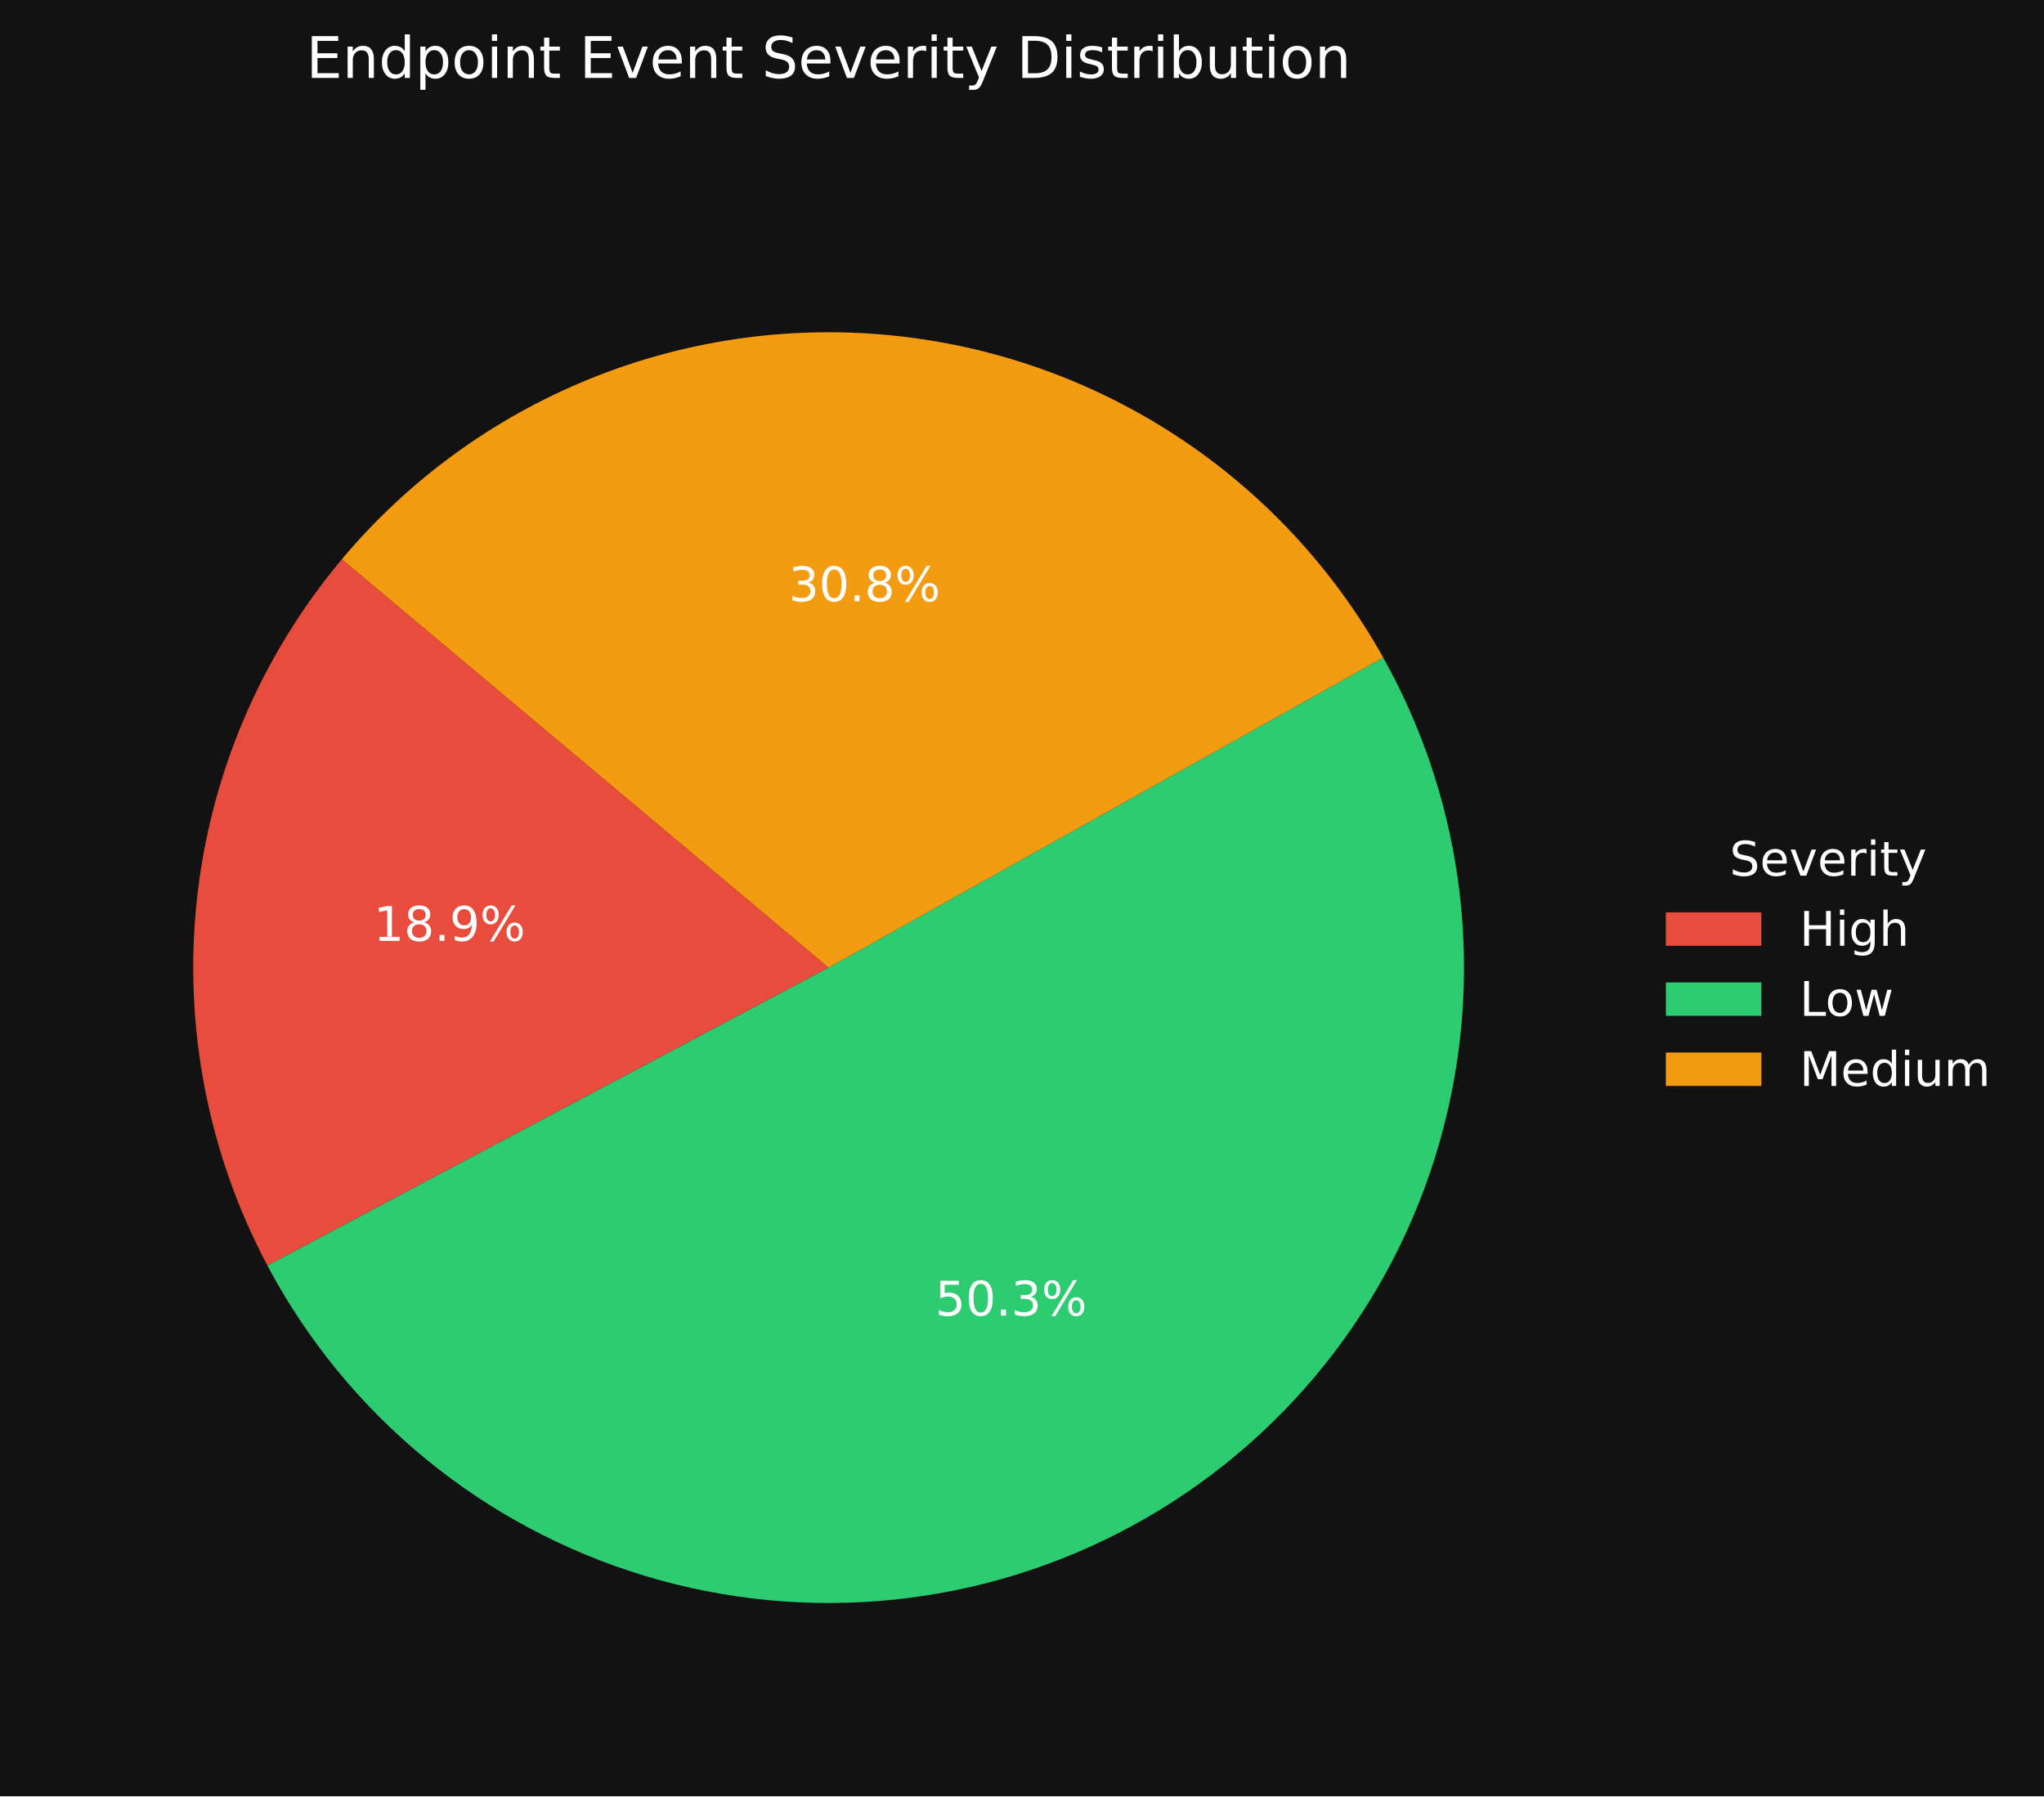
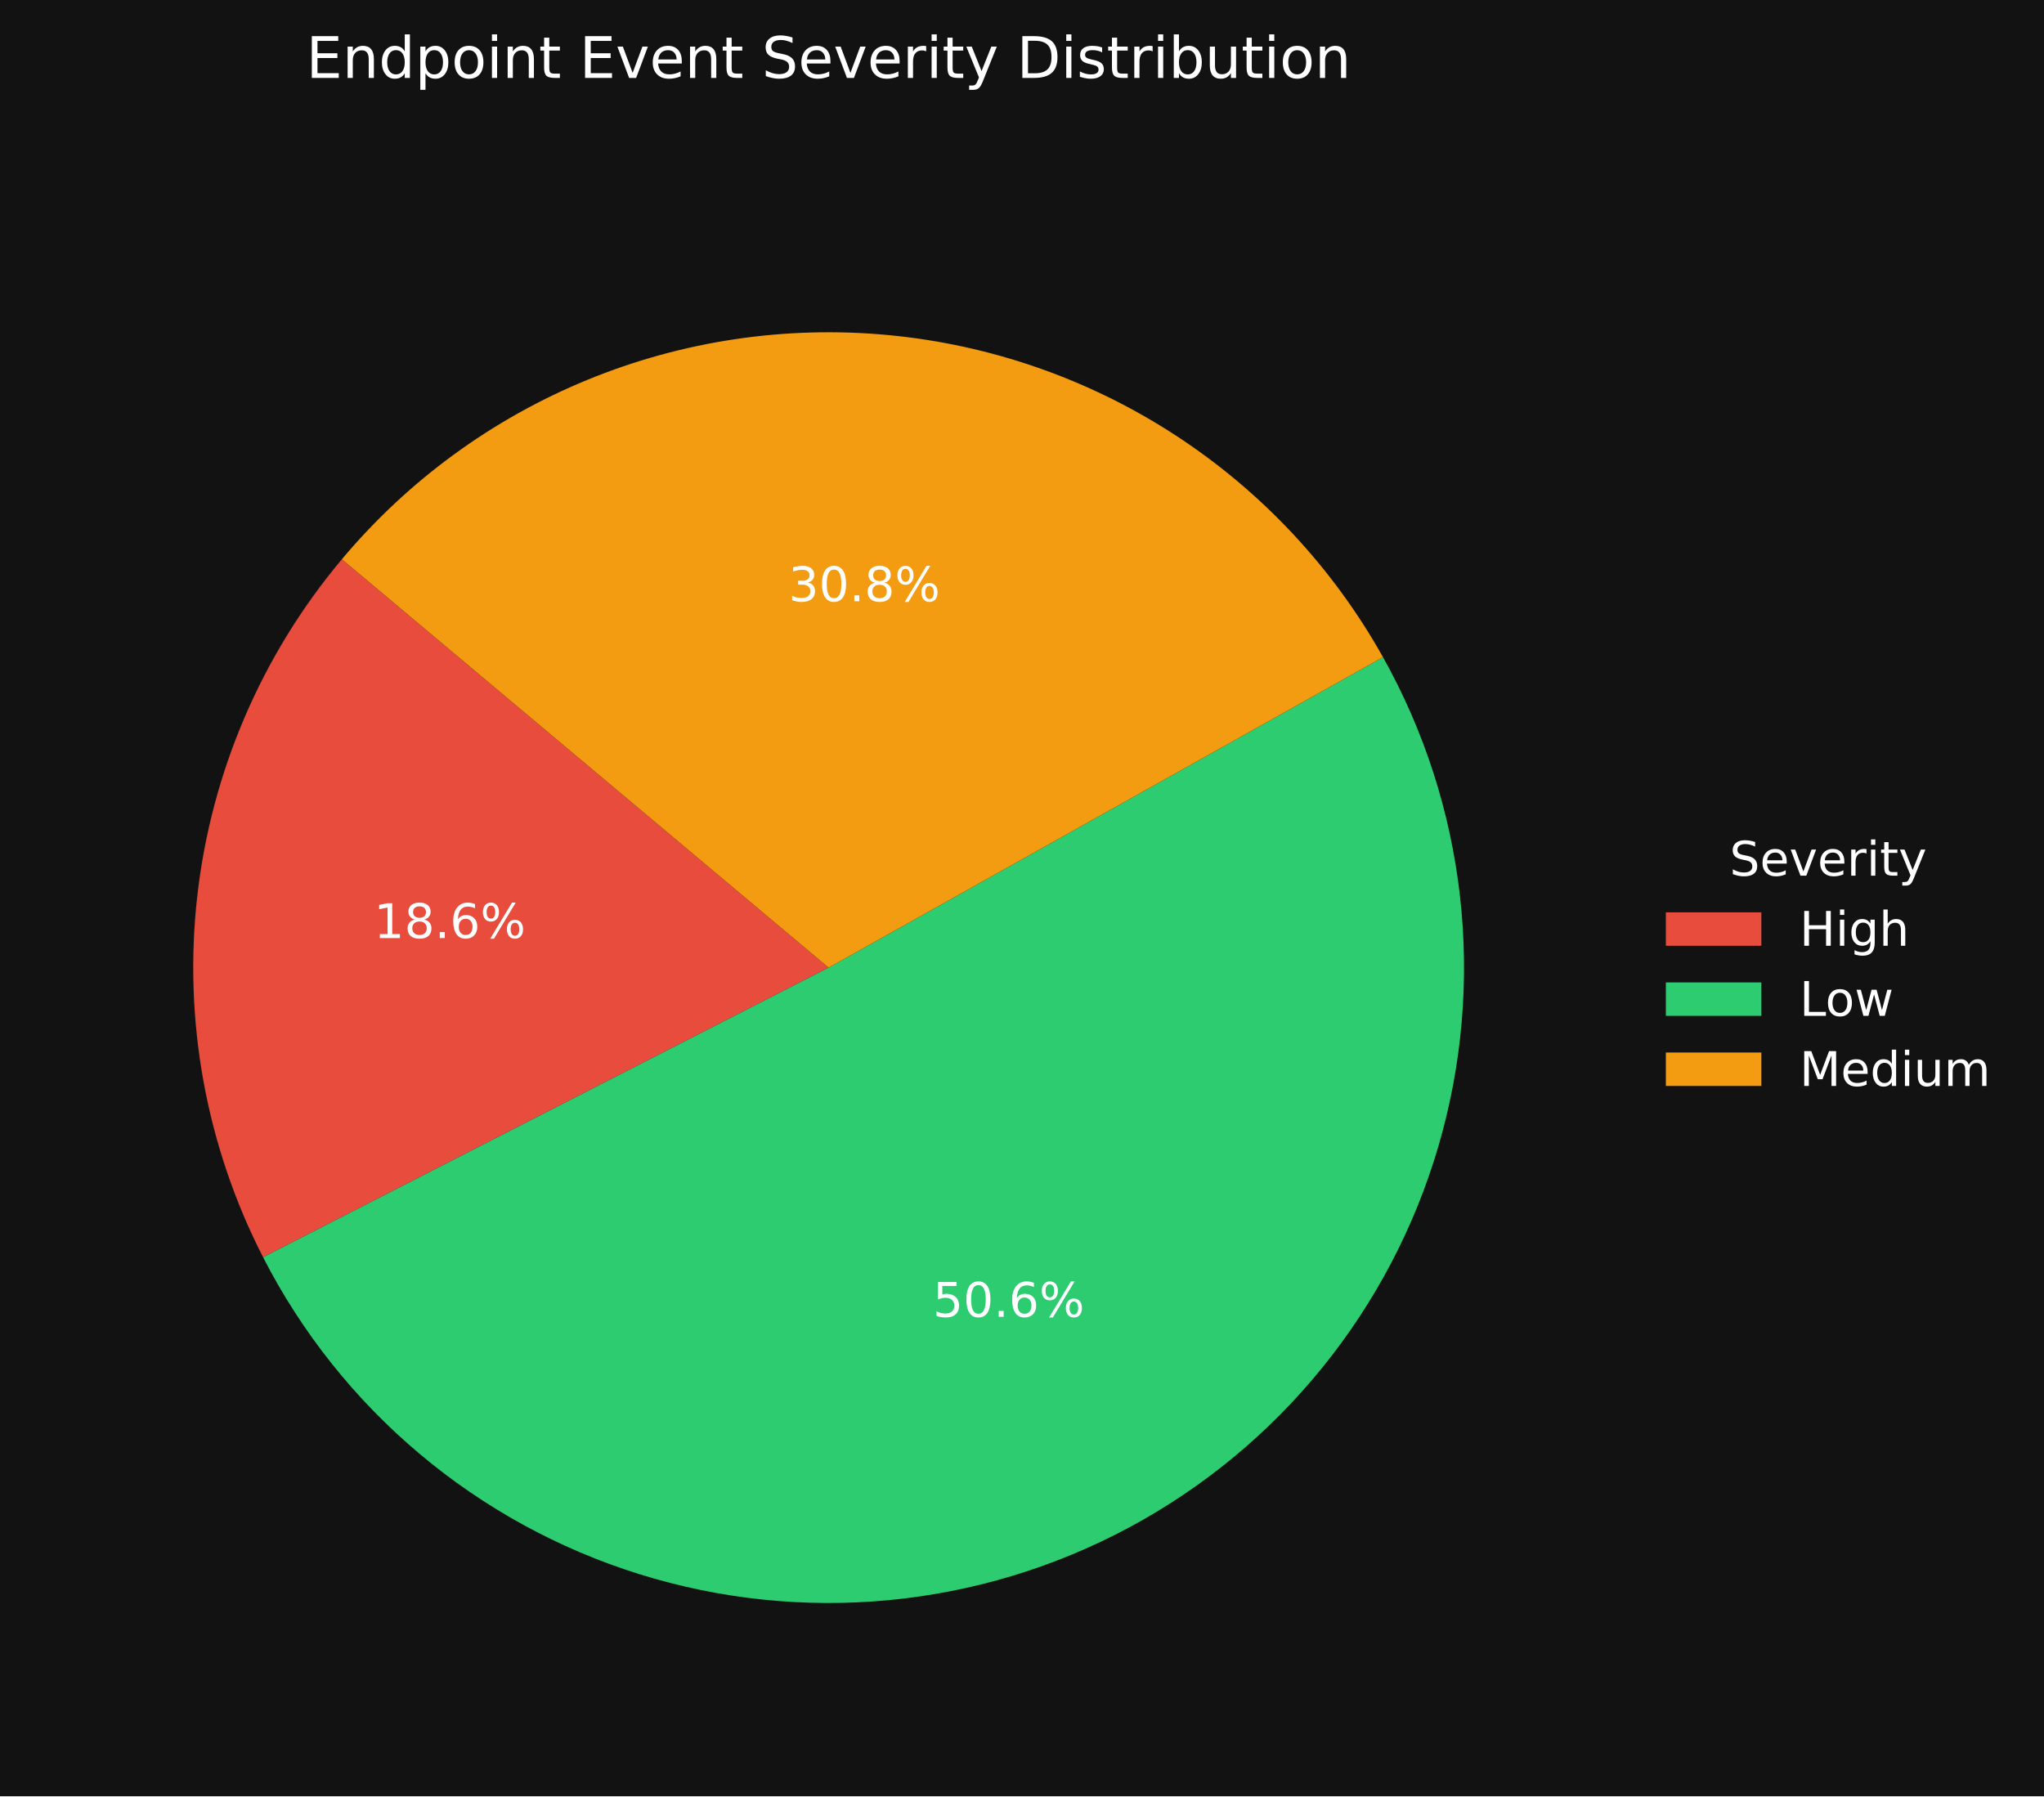
<svg xmlns="http://www.w3.org/2000/svg" xmlns:xlink="http://www.w3.org/1999/xlink" width="428.026pt" height="376.158pt" viewBox="0 0 428.026 376.158" version="1.1">
  <defs>
    <style type="text/css">*{stroke-linejoin: round; stroke-linecap: butt}</style>
  </defs>
  <g id="figure_1">
    <g id="patch_1">
      <path d="M 0 376.158  L 428.026 376.158  L 428.026 -0  L 0 -0  z " style="fill: #121212" />
    </g>
    <g id="axes_1">
      <g id="patch_2">
-         <path d="M 71.593 117.111  C 54.561 137.409 43.975 162.339 41.197 188.69  C 38.419 215.041 43.576 241.631 56.001 265.033  L 173.52 202.638  z " style="fill: #e74c3c" />
+         <path d="M 71.593 117.111  C 54.777 137.153 44.239 161.716 41.304 187.713  C 38.369 213.71 43.166 240.004 55.092 263.29  L 173.52 202.638  z " style="fill: #e74c3c" />
      </g>
      <g id="patch_3">
-         <path d="M 56.001 265.033  C 64.252 280.573 75.503 294.323 89.102 305.485  C 102.702 316.648 118.381 325.003 135.231 330.066  C 152.081 335.129 169.769 336.8 187.269 334.982  C 204.769 333.164 221.735 327.893 237.185 319.474  C 252.634 311.056 266.261 299.656 277.276 285.937  C 288.29 272.217 296.475 256.448 301.355 239.544  C 306.235 222.64 307.715 204.936 305.707 187.456  C 303.7 169.977 298.245 153.069 289.66 137.711  L 173.52 202.638  z " style="fill: #2ecc71" />
+         <path d="M 55.092 263.29  C 63.151 279.027 74.268 293.002 87.79 304.394  C 101.312 315.786 116.97 324.37 133.847 329.642  C 150.724 334.914 168.484 336.769 186.087 335.099  C 203.689 333.429 220.783 328.267 236.368 319.916  C 251.953 311.564 265.717 300.189 276.856 286.457  C 287.994 272.725 296.285 256.91 301.241 239.937  C 306.198 222.965 307.722 205.173 305.724 187.605  C 303.726 170.037 298.247 153.042 289.606 137.616  L 173.52 202.638  z " style="fill: #2ecc71" />
      </g>
      <g id="patch_4">
-         <path d="M 289.66 137.711  C 279.147 118.906 264.222 102.932 246.172 91.168  C 228.123 79.404 207.483 72.198 186.034 70.172  C 164.584 68.146 142.961 71.359 123.027 79.535  C 103.094 87.711 85.442 100.607 71.593 117.111  L 173.52 202.638  z " style="fill: #f39c12" />
+         <path d="M 289.606 137.616  C 279.082 118.827 264.152 102.871 246.103 91.123  C 228.054 79.375 207.42 72.183 185.979 70.167  C 164.538 68.15 142.925 71.369 123.002 79.545  C 103.079 87.722 85.436 100.614 71.593 117.111  L 173.52 202.638  z " style="fill: #f39c12" />
      </g>
      <g id="matplotlib.axis_1" />
      <g id="matplotlib.axis_2" />
      <g id="text_1">
-         <g style="fill: #ffffff" transform="translate(78.24266 197.0287) scale(0.1 -0.1)">
+         <g style="fill: #ffffff" transform="translate(78.30667 196.4422) scale(0.1 -0.1)">
          <defs>
            <path id="DejaVuSans-31" d="M 794 531  L 1825 531  L 1825 4091  L 703 3866  L 703 4441  L 1819 4666  L 2450 4666  L 2450 531  L 3481 531  L 3481 0  L 794 0  L 794 531  z " transform="scale(0.015625)" />
            <path id="DejaVuSans-38" d="M 2034 2216  Q 1584 2216 1326 1975  Q 1069 1734 1069 1313  Q 1069 891 1326 650  Q 1584 409 2034 409  Q 2484 409 2743 651  Q 3003 894 3003 1313  Q 3003 1734 2745 1975  Q 2488 2216 2034 2216  z M 1403 2484  Q 997 2584 770 2862  Q 544 3141 544 3541  Q 544 4100 942 4425  Q 1341 4750 2034 4750  Q 2731 4750 3128 4425  Q 3525 4100 3525 3541  Q 3525 3141 3298 2862  Q 3072 2584 2669 2484  Q 3125 2378 3379 2068  Q 3634 1759 3634 1313  Q 3634 634 3220 271  Q 2806 -91 2034 -91  Q 1263 -91 848 271  Q 434 634 434 1313  Q 434 1759 690 2068  Q 947 2378 1403 2484  z M 1172 3481  Q 1172 3119 1398 2916  Q 1625 2713 2034 2713  Q 2441 2713 2670 2916  Q 2900 3119 2900 3481  Q 2900 3844 2670 4047  Q 2441 4250 2034 4250  Q 1625 4250 1398 4047  Q 1172 3844 1172 3481  z " transform="scale(0.015625)" />
            <path id="DejaVuSans-2e" d="M 684 794  L 1344 794  L 1344 0  L 684 0  L 684 794  z " transform="scale(0.015625)" />
-             <path id="DejaVuSans-39" d="M 703 97  L 703 672  Q 941 559 1184 500  Q 1428 441 1663 441  Q 2288 441 2617 861  Q 2947 1281 2994 2138  Q 2813 1869 2534 1725  Q 2256 1581 1919 1581  Q 1219 1581 811 2004  Q 403 2428 403 3163  Q 403 3881 828 4315  Q 1253 4750 1959 4750  Q 2769 4750 3195 4129  Q 3622 3509 3622 2328  Q 3622 1225 3098 567  Q 2575 -91 1691 -91  Q 1453 -91 1209 -44  Q 966 3 703 97  z M 1959 2075  Q 2384 2075 2632 2365  Q 2881 2656 2881 3163  Q 2881 3666 2632 3958  Q 2384 4250 1959 4250  Q 1534 4250 1286 3958  Q 1038 3666 1038 3163  Q 1038 2656 1286 2365  Q 1534 2075 1959 2075  z " transform="scale(0.015625)" />
+             <path id="DejaVuSans-36" d="M 2113 2584  Q 1688 2584 1439 2293  Q 1191 2003 1191 1497  Q 1191 994 1439 701  Q 1688 409 2113 409  Q 2538 409 2786 701  Q 3034 994 3034 1497  Q 3034 2003 2786 2293  Q 2538 2584 2113 2584  z M 3366 4563  L 3366 3988  Q 3128 4100 2886 4159  Q 2644 4219 2406 4219  Q 1781 4219 1451 3797  Q 1122 3375 1075 2522  Q 1259 2794 1537 2939  Q 1816 3084 2150 3084  Q 2853 3084 3261 2657  Q 3669 2231 3669 1497  Q 3669 778 3244 343  Q 2819 -91 2113 -91  Q 1303 -91 875 529  Q 447 1150 447 2328  Q 447 3434 972 4092  Q 1497 4750 2381 4750  Q 2619 4750 2861 4703  Q 3103 4656 3366 4563  z " transform="scale(0.015625)" />
            <path id="DejaVuSans-25" d="M 4653 2053  Q 4381 2053 4226 1822  Q 4072 1591 4072 1178  Q 4072 772 4226 539  Q 4381 306 4653 306  Q 4919 306 5073 539  Q 5228 772 5228 1178  Q 5228 1588 5073 1820  Q 4919 2053 4653 2053  z M 4653 2450  Q 5147 2450 5437 2106  Q 5728 1763 5728 1178  Q 5728 594 5436 251  Q 5144 -91 4653 -91  Q 4153 -91 3862 251  Q 3572 594 3572 1178  Q 3572 1766 3864 2108  Q 4156 2450 4653 2450  z M 1428 4353  Q 1159 4353 1004 4120  Q 850 3888 850 3481  Q 850 3069 1003 2837  Q 1156 2606 1428 2606  Q 1700 2606 1854 2837  Q 2009 3069 2009 3481  Q 2009 3884 1853 4118  Q 1697 4353 1428 4353  z M 4250 4750  L 4750 4750  L 1831 -91  L 1331 -91  L 4250 4750  z M 1428 4750  Q 1922 4750 2215 4408  Q 2509 4066 2509 3481  Q 2509 2891 2217 2550  Q 1925 2209 1428 2209  Q 931 2209 642 2551  Q 353 2894 353 3481  Q 353 4063 643 4406  Q 934 4750 1428 4750  z " transform="scale(0.015625)" />
          </defs>
          <use xlink:href="#DejaVuSans-31" />
          <use xlink:href="#DejaVuSans-38" transform="translate(63.62305 0)" />
          <use xlink:href="#DejaVuSans-2e" transform="translate(127.2461 0)" />
-           <use xlink:href="#DejaVuSans-39" transform="translate(159.0332 0)" />
+           <use xlink:href="#DejaVuSans-36" transform="translate(159.0332 0)" />
          <use xlink:href="#DejaVuSans-25" transform="translate(222.6562 0)" />
        </g>
      </g>
      <g id="text_2">
-         <g style="fill: #ffffff" transform="translate(195.8353 275.4992) scale(0.1 -0.1)">
+         <g style="fill: #ffffff" transform="translate(195.3452 275.7641) scale(0.1 -0.1)">
          <defs>
            <path id="DejaVuSans-35" d="M 691 4666  L 3169 4666  L 3169 4134  L 1269 4134  L 1269 2991  Q 1406 3038 1543 3061  Q 1681 3084 1819 3084  Q 2600 3084 3056 2656  Q 3513 2228 3513 1497  Q 3513 744 3044 326  Q 2575 -91 1722 -91  Q 1428 -91 1123 -41  Q 819 9 494 109  L 494 744  Q 775 591 1075 516  Q 1375 441 1709 441  Q 2250 441 2565 725  Q 2881 1009 2881 1497  Q 2881 1984 2565 2268  Q 2250 2553 1709 2553  Q 1456 2553 1204 2497  Q 953 2441 691 2322  L 691 4666  z " transform="scale(0.015625)" />
            <path id="DejaVuSans-30" d="M 2034 4250  Q 1547 4250 1301 3770  Q 1056 3291 1056 2328  Q 1056 1369 1301 889  Q 1547 409 2034 409  Q 2525 409 2770 889  Q 3016 1369 3016 2328  Q 3016 3291 2770 3770  Q 2525 4250 2034 4250  z M 2034 4750  Q 2819 4750 3233 4129  Q 3647 3509 3647 2328  Q 3647 1150 3233 529  Q 2819 -91 2034 -91  Q 1250 -91 836 529  Q 422 1150 422 2328  Q 422 3509 836 4129  Q 1250 4750 2034 4750  z " transform="scale(0.015625)" />
-             <path id="DejaVuSans-33" d="M 2597 2516  Q 3050 2419 3304 2112  Q 3559 1806 3559 1356  Q 3559 666 3084 287  Q 2609 -91 1734 -91  Q 1441 -91 1130 -33  Q 819 25 488 141  L 488 750  Q 750 597 1062 519  Q 1375 441 1716 441  Q 2309 441 2620 675  Q 2931 909 2931 1356  Q 2931 1769 2642 2001  Q 2353 2234 1838 2234  L 1294 2234  L 1294 2753  L 1863 2753  Q 2328 2753 2575 2939  Q 2822 3125 2822 3475  Q 2822 3834 2567 4026  Q 2313 4219 1838 4219  Q 1578 4219 1281 4162  Q 984 4106 628 3988  L 628 4550  Q 988 4650 1302 4700  Q 1616 4750 1894 4750  Q 2613 4750 3031 4423  Q 3450 4097 3450 3541  Q 3450 3153 3228 2886  Q 3006 2619 2597 2516  z " transform="scale(0.015625)" />
          </defs>
          <use xlink:href="#DejaVuSans-35" />
          <use xlink:href="#DejaVuSans-30" transform="translate(63.62305 0)" />
          <use xlink:href="#DejaVuSans-2e" transform="translate(127.2461 0)" />
-           <use xlink:href="#DejaVuSans-33" transform="translate(159.0332 0)" />
+           <use xlink:href="#DejaVuSans-36" transform="translate(159.0332 0)" />
          <use xlink:href="#DejaVuSans-25" transform="translate(222.6562 0)" />
        </g>
      </g>
      <g id="text_3">
-         <g style="fill: #ffffff" transform="translate(165.1446 125.9178) scale(0.1 -0.1)">
+         <g style="fill: #ffffff" transform="translate(165.1118 125.9147) scale(0.1 -0.1)">
+           <defs>
+             <path id="DejaVuSans-33" d="M 2597 2516  Q 3050 2419 3304 2112  Q 3559 1806 3559 1356  Q 3559 666 3084 287  Q 2609 -91 1734 -91  Q 1441 -91 1130 -33  Q 819 25 488 141  L 488 750  Q 750 597 1062 519  Q 1375 441 1716 441  Q 2309 441 2620 675  Q 2931 909 2931 1356  Q 2931 1769 2642 2001  Q 2353 2234 1838 2234  L 1294 2234  L 1294 2753  L 1863 2753  Q 2328 2753 2575 2939  Q 2822 3125 2822 3475  Q 2822 3834 2567 4026  Q 2313 4219 1838 4219  Q 1578 4219 1281 4162  Q 984 4106 628 3988  L 628 4550  Q 988 4650 1302 4700  Q 1616 4750 1894 4750  Q 2613 4750 3031 4423  Q 3450 4097 3450 3541  Q 3450 3153 3228 2886  Q 3006 2619 2597 2516  z " transform="scale(0.015625)" />
+           </defs>
          <use xlink:href="#DejaVuSans-33" />
          <use xlink:href="#DejaVuSans-30" transform="translate(63.62305 0)" />
          <use xlink:href="#DejaVuSans-2e" transform="translate(127.2461 0)" />
          <use xlink:href="#DejaVuSans-38" transform="translate(159.0332 0)" />
          <use xlink:href="#DejaVuSans-25" transform="translate(222.6562 0)" />
        </g>
      </g>
      <g id="text_4">
        <g style="fill: #ffffff" transform="translate(64.12219 16.31812) scale(0.12 -0.12)">
          <defs>
            <path id="DejaVuSans-45" d="M 628 4666  L 3578 4666  L 3578 4134  L 1259 4134  L 1259 2753  L 3481 2753  L 3481 2222  L 1259 2222  L 1259 531  L 3634 531  L 3634 0  L 628 0  L 628 4666  z " transform="scale(0.015625)" />
            <path id="DejaVuSans-6e" d="M 3513 2113  L 3513 0  L 2938 0  L 2938 2094  Q 2938 2591 2744 2837  Q 2550 3084 2163 3084  Q 1697 3084 1428 2787  Q 1159 2491 1159 1978  L 1159 0  L 581 0  L 581 3500  L 1159 3500  L 1159 2956  Q 1366 3272 1645 3428  Q 1925 3584 2291 3584  Q 2894 3584 3203 3211  Q 3513 2838 3513 2113  z " transform="scale(0.015625)" />
            <path id="DejaVuSans-64" d="M 2906 2969  L 2906 4863  L 3481 4863  L 3481 0  L 2906 0  L 2906 525  Q 2725 213 2448 61  Q 2172 -91 1784 -91  Q 1150 -91 751 415  Q 353 922 353 1747  Q 353 2572 751 3078  Q 1150 3584 1784 3584  Q 2172 3584 2448 3432  Q 2725 3281 2906 2969  z M 947 1747  Q 947 1113 1208 752  Q 1469 391 1925 391  Q 2381 391 2643 752  Q 2906 1113 2906 1747  Q 2906 2381 2643 2742  Q 2381 3103 1925 3103  Q 1469 3103 1208 2742  Q 947 2381 947 1747  z " transform="scale(0.015625)" />
            <path id="DejaVuSans-70" d="M 1159 525  L 1159 -1331  L 581 -1331  L 581 3500  L 1159 3500  L 1159 2969  Q 1341 3281 1617 3432  Q 1894 3584 2278 3584  Q 2916 3584 3314 3078  Q 3713 2572 3713 1747  Q 3713 922 3314 415  Q 2916 -91 2278 -91  Q 1894 -91 1617 61  Q 1341 213 1159 525  z M 3116 1747  Q 3116 2381 2855 2742  Q 2594 3103 2138 3103  Q 1681 3103 1420 2742  Q 1159 2381 1159 1747  Q 1159 1113 1420 752  Q 1681 391 2138 391  Q 2594 391 2855 752  Q 3116 1113 3116 1747  z " transform="scale(0.015625)" />
            <path id="DejaVuSans-6f" d="M 1959 3097  Q 1497 3097 1228 2736  Q 959 2375 959 1747  Q 959 1119 1226 758  Q 1494 397 1959 397  Q 2419 397 2687 759  Q 2956 1122 2956 1747  Q 2956 2369 2687 2733  Q 2419 3097 1959 3097  z M 1959 3584  Q 2709 3584 3137 3096  Q 3566 2609 3566 1747  Q 3566 888 3137 398  Q 2709 -91 1959 -91  Q 1206 -91 779 398  Q 353 888 353 1747  Q 353 2609 779 3096  Q 1206 3584 1959 3584  z " transform="scale(0.015625)" />
            <path id="DejaVuSans-69" d="M 603 3500  L 1178 3500  L 1178 0  L 603 0  L 603 3500  z M 603 4863  L 1178 4863  L 1178 4134  L 603 4134  L 603 4863  z " transform="scale(0.015625)" />
            <path id="DejaVuSans-74" d="M 1172 4494  L 1172 3500  L 2356 3500  L 2356 3053  L 1172 3053  L 1172 1153  Q 1172 725 1289 603  Q 1406 481 1766 481  L 2356 481  L 2356 0  L 1766 0  Q 1100 0 847 248  Q 594 497 594 1153  L 594 3053  L 172 3053  L 172 3500  L 594 3500  L 594 4494  L 1172 4494  z " transform="scale(0.015625)" />
            <path id="DejaVuSans-20" transform="scale(0.015625)" />
            <path id="DejaVuSans-76" d="M 191 3500  L 800 3500  L 1894 563  L 2988 3500  L 3597 3500  L 2284 0  L 1503 0  L 191 3500  z " transform="scale(0.015625)" />
            <path id="DejaVuSans-65" d="M 3597 1894  L 3597 1613  L 953 1613  Q 991 1019 1311 708  Q 1631 397 2203 397  Q 2534 397 2845 478  Q 3156 559 3463 722  L 3463 178  Q 3153 47 2828 -22  Q 2503 -91 2169 -91  Q 1331 -91 842 396  Q 353 884 353 1716  Q 353 2575 817 3079  Q 1281 3584 2069 3584  Q 2775 3584 3186 3129  Q 3597 2675 3597 1894  z M 3022 2063  Q 3016 2534 2758 2815  Q 2500 3097 2075 3097  Q 1594 3097 1305 2825  Q 1016 2553 972 2059  L 3022 2063  z " transform="scale(0.015625)" />
            <path id="DejaVuSans-53" d="M 3425 4513  L 3425 3897  Q 3066 4069 2747 4153  Q 2428 4238 2131 4238  Q 1616 4238 1336 4038  Q 1056 3838 1056 3469  Q 1056 3159 1242 3001  Q 1428 2844 1947 2747  L 2328 2669  Q 3034 2534 3370 2195  Q 3706 1856 3706 1288  Q 3706 609 3251 259  Q 2797 -91 1919 -91  Q 1588 -91 1214 -16  Q 841 59 441 206  L 441 856  Q 825 641 1194 531  Q 1563 422 1919 422  Q 2459 422 2753 634  Q 3047 847 3047 1241  Q 3047 1584 2836 1778  Q 2625 1972 2144 2069  L 1759 2144  Q 1053 2284 737 2584  Q 422 2884 422 3419  Q 422 4038 858 4394  Q 1294 4750 2059 4750  Q 2388 4750 2728 4690  Q 3069 4631 3425 4513  z " transform="scale(0.015625)" />
            <path id="DejaVuSans-72" d="M 2631 2963  Q 2534 3019 2420 3045  Q 2306 3072 2169 3072  Q 1681 3072 1420 2755  Q 1159 2438 1159 1844  L 1159 0  L 581 0  L 581 3500  L 1159 3500  L 1159 2956  Q 1341 3275 1631 3429  Q 1922 3584 2338 3584  Q 2397 3584 2469 3576  Q 2541 3569 2628 3553  L 2631 2963  z " transform="scale(0.015625)" />
            <path id="DejaVuSans-79" d="M 2059 -325  Q 1816 -950 1584 -1140  Q 1353 -1331 966 -1331  L 506 -1331  L 506 -850  L 844 -850  Q 1081 -850 1212 -737  Q 1344 -625 1503 -206  L 1606 56  L 191 3500  L 800 3500  L 1894 763  L 2988 3500  L 3597 3500  L 2059 -325  z " transform="scale(0.015625)" />
            <path id="DejaVuSans-44" d="M 1259 4147  L 1259 519  L 2022 519  Q 2988 519 3436 956  Q 3884 1394 3884 2338  Q 3884 3275 3436 3711  Q 2988 4147 2022 4147  L 1259 4147  z M 628 4666  L 1925 4666  Q 3281 4666 3915 4102  Q 4550 3538 4550 2338  Q 4550 1131 3912 565  Q 3275 0 1925 0  L 628 0  L 628 4666  z " transform="scale(0.015625)" />
            <path id="DejaVuSans-73" d="M 2834 3397  L 2834 2853  Q 2591 2978 2328 3040  Q 2066 3103 1784 3103  Q 1356 3103 1142 2972  Q 928 2841 928 2578  Q 928 2378 1081 2264  Q 1234 2150 1697 2047  L 1894 2003  Q 2506 1872 2764 1633  Q 3022 1394 3022 966  Q 3022 478 2636 193  Q 2250 -91 1575 -91  Q 1294 -91 989 -36  Q 684 19 347 128  L 347 722  Q 666 556 975 473  Q 1284 391 1588 391  Q 1994 391 2212 530  Q 2431 669 2431 922  Q 2431 1156 2273 1281  Q 2116 1406 1581 1522  L 1381 1569  Q 847 1681 609 1914  Q 372 2147 372 2553  Q 372 3047 722 3315  Q 1072 3584 1716 3584  Q 2034 3584 2315 3537  Q 2597 3491 2834 3397  z " transform="scale(0.015625)" />
            <path id="DejaVuSans-62" d="M 3116 1747  Q 3116 2381 2855 2742  Q 2594 3103 2138 3103  Q 1681 3103 1420 2742  Q 1159 2381 1159 1747  Q 1159 1113 1420 752  Q 1681 391 2138 391  Q 2594 391 2855 752  Q 3116 1113 3116 1747  z M 1159 2969  Q 1341 3281 1617 3432  Q 1894 3584 2278 3584  Q 2916 3584 3314 3078  Q 3713 2572 3713 1747  Q 3713 922 3314 415  Q 2916 -91 2278 -91  Q 1894 -91 1617 61  Q 1341 213 1159 525  L 1159 0  L 581 0  L 581 4863  L 1159 4863  L 1159 2969  z " transform="scale(0.015625)" />
            <path id="DejaVuSans-75" d="M 544 1381  L 544 3500  L 1119 3500  L 1119 1403  Q 1119 906 1312 657  Q 1506 409 1894 409  Q 2359 409 2629 706  Q 2900 1003 2900 1516  L 2900 3500  L 3475 3500  L 3475 0  L 2900 0  L 2900 538  Q 2691 219 2414 64  Q 2138 -91 1772 -91  Q 1169 -91 856 284  Q 544 659 544 1381  z M 1991 3584  L 1991 3584  z " transform="scale(0.015625)" />
          </defs>
          <use xlink:href="#DejaVuSans-45" />
          <use xlink:href="#DejaVuSans-6e" transform="translate(63.18359 0)" />
          <use xlink:href="#DejaVuSans-64" transform="translate(126.5625 0)" />
          <use xlink:href="#DejaVuSans-70" transform="translate(190.0391 0)" />
          <use xlink:href="#DejaVuSans-6f" transform="translate(253.5156 0)" />
          <use xlink:href="#DejaVuSans-69" transform="translate(314.6973 0)" />
          <use xlink:href="#DejaVuSans-6e" transform="translate(342.4805 0)" />
          <use xlink:href="#DejaVuSans-74" transform="translate(405.8594 0)" />
          <use xlink:href="#DejaVuSans-20" transform="translate(445.0684 0)" />
          <use xlink:href="#DejaVuSans-45" transform="translate(476.8555 0)" />
          <use xlink:href="#DejaVuSans-76" transform="translate(540.0391 0)" />
          <use xlink:href="#DejaVuSans-65" transform="translate(599.2188 0)" />
          <use xlink:href="#DejaVuSans-6e" transform="translate(660.7422 0)" />
          <use xlink:href="#DejaVuSans-74" transform="translate(724.1211 0)" />
          <use xlink:href="#DejaVuSans-20" transform="translate(763.3301 0)" />
          <use xlink:href="#DejaVuSans-53" transform="translate(795.1172 0)" />
          <use xlink:href="#DejaVuSans-65" transform="translate(858.5938 0)" />
          <use xlink:href="#DejaVuSans-76" transform="translate(920.1172 0)" />
          <use xlink:href="#DejaVuSans-65" transform="translate(979.2969 0)" />
          <use xlink:href="#DejaVuSans-72" transform="translate(1040.82 0)" />
          <use xlink:href="#DejaVuSans-69" transform="translate(1081.934 0)" />
          <use xlink:href="#DejaVuSans-74" transform="translate(1109.717 0)" />
          <use xlink:href="#DejaVuSans-79" transform="translate(1148.926 0)" />
          <use xlink:href="#DejaVuSans-20" transform="translate(1208.105 0)" />
          <use xlink:href="#DejaVuSans-44" transform="translate(1239.893 0)" />
          <use xlink:href="#DejaVuSans-69" transform="translate(1316.895 0)" />
          <use xlink:href="#DejaVuSans-73" transform="translate(1344.678 0)" />
          <use xlink:href="#DejaVuSans-74" transform="translate(1396.777 0)" />
          <use xlink:href="#DejaVuSans-72" transform="translate(1435.986 0)" />
          <use xlink:href="#DejaVuSans-69" transform="translate(1477.1 0)" />
          <use xlink:href="#DejaVuSans-62" transform="translate(1504.883 0)" />
          <use xlink:href="#DejaVuSans-75" transform="translate(1568.359 0)" />
          <use xlink:href="#DejaVuSans-74" transform="translate(1631.738 0)" />
          <use xlink:href="#DejaVuSans-69" transform="translate(1670.947 0)" />
          <use xlink:href="#DejaVuSans-6f" transform="translate(1698.73 0)" />
          <use xlink:href="#DejaVuSans-6e" transform="translate(1759.912 0)" />
        </g>
      </g>
      <g id="legend_1">
        <g id="text_5">
          <g style="fill: #ffffff" transform="translate(362.1822 183.3803) scale(0.1 -0.1)">
            <use xlink:href="#DejaVuSans-53" />
            <use xlink:href="#DejaVuSans-65" transform="translate(63.47656 0)" />
            <use xlink:href="#DejaVuSans-76" transform="translate(125 0)" />
            <use xlink:href="#DejaVuSans-65" transform="translate(184.1797 0)" />
            <use xlink:href="#DejaVuSans-72" transform="translate(245.7031 0)" />
            <use xlink:href="#DejaVuSans-69" transform="translate(286.8164 0)" />
            <use xlink:href="#DejaVuSans-74" transform="translate(314.5996 0)" />
            <use xlink:href="#DejaVuSans-79" transform="translate(353.8086 0)" />
          </g>
        </g>
        <g id="patch_5">
          <path d="M 348.84 198.058  L 368.84 198.058  L 368.84 191.058  L 348.84 191.058  z " style="fill: #e74c3c" />
        </g>
        <g id="text_6">
          <g style="fill: #ffffff" transform="translate(376.84 198.0584) scale(0.1 -0.1)">
            <defs>
              <path id="DejaVuSans-48" d="M 628 4666  L 1259 4666  L 1259 2753  L 3553 2753  L 3553 4666  L 4184 4666  L 4184 0  L 3553 0  L 3553 2222  L 1259 2222  L 1259 0  L 628 0  L 628 4666  z " transform="scale(0.015625)" />
              <path id="DejaVuSans-67" d="M 2906 1791  Q 2906 2416 2648 2759  Q 2391 3103 1925 3103  Q 1463 3103 1205 2759  Q 947 2416 947 1791  Q 947 1169 1205 825  Q 1463 481 1925 481  Q 2391 481 2648 825  Q 2906 1169 2906 1791  z M 3481 434  Q 3481 -459 3084 -895  Q 2688 -1331 1869 -1331  Q 1566 -1331 1297 -1286  Q 1028 -1241 775 -1147  L 775 -588  Q 1028 -725 1275 -790  Q 1522 -856 1778 -856  Q 2344 -856 2625 -561  Q 2906 -266 2906 331  L 2906 616  Q 2728 306 2450 153  Q 2172 0 1784 0  Q 1141 0 747 490  Q 353 981 353 1791  Q 353 2603 747 3093  Q 1141 3584 1784 3584  Q 2172 3584 2450 3431  Q 2728 3278 2906 2969  L 2906 3500  L 3481 3500  L 3481 434  z " transform="scale(0.015625)" />
              <path id="DejaVuSans-68" d="M 3513 2113  L 3513 0  L 2938 0  L 2938 2094  Q 2938 2591 2744 2837  Q 2550 3084 2163 3084  Q 1697 3084 1428 2787  Q 1159 2491 1159 1978  L 1159 0  L 581 0  L 581 4863  L 1159 4863  L 1159 2956  Q 1366 3272 1645 3428  Q 1925 3584 2291 3584  Q 2894 3584 3203 3211  Q 3513 2838 3513 2113  z " transform="scale(0.015625)" />
            </defs>
            <use xlink:href="#DejaVuSans-48" />
            <use xlink:href="#DejaVuSans-69" transform="translate(75.19531 0)" />
            <use xlink:href="#DejaVuSans-67" transform="translate(102.9785 0)" />
            <use xlink:href="#DejaVuSans-68" transform="translate(166.4551 0)" />
          </g>
        </g>
        <g id="patch_6">
          <path d="M 348.84 212.737  L 368.84 212.737  L 368.84 205.737  L 348.84 205.737  z " style="fill: #2ecc71" />
        </g>
        <g id="text_7">
          <g style="fill: #ffffff" transform="translate(376.84 212.7366) scale(0.1 -0.1)">
            <defs>
              <path id="DejaVuSans-4c" d="M 628 4666  L 1259 4666  L 1259 531  L 3531 531  L 3531 0  L 628 0  L 628 4666  z " transform="scale(0.015625)" />
              <path id="DejaVuSans-77" d="M 269 3500  L 844 3500  L 1563 769  L 2278 3500  L 2956 3500  L 3675 769  L 4391 3500  L 4966 3500  L 4050 0  L 3372 0  L 2619 2869  L 1863 0  L 1184 0  L 269 3500  z " transform="scale(0.015625)" />
            </defs>
            <use xlink:href="#DejaVuSans-4c" />
            <use xlink:href="#DejaVuSans-6f" transform="translate(53.96289 0)" />
            <use xlink:href="#DejaVuSans-77" transform="translate(115.1445 0)" />
          </g>
        </g>
        <g id="patch_7">
          <path d="M 348.84 227.415  L 368.84 227.415  L 368.84 220.415  L 348.84 220.415  z " style="fill: #f39c12" />
        </g>
        <g id="text_8">
          <g style="fill: #ffffff" transform="translate(376.84 227.4147) scale(0.1 -0.1)">
            <defs>
              <path id="DejaVuSans-4d" d="M 628 4666  L 1569 4666  L 2759 1491  L 3956 4666  L 4897 4666  L 4897 0  L 4281 0  L 4281 4097  L 3078 897  L 2444 897  L 1241 4097  L 1241 0  L 628 0  L 628 4666  z " transform="scale(0.015625)" />
              <path id="DejaVuSans-6d" d="M 3328 2828  Q 3544 3216 3844 3400  Q 4144 3584 4550 3584  Q 5097 3584 5394 3201  Q 5691 2819 5691 2113  L 5691 0  L 5113 0  L 5113 2094  Q 5113 2597 4934 2840  Q 4756 3084 4391 3084  Q 3944 3084 3684 2787  Q 3425 2491 3425 1978  L 3425 0  L 2847 0  L 2847 2094  Q 2847 2600 2669 2842  Q 2491 3084 2119 3084  Q 1678 3084 1418 2786  Q 1159 2488 1159 1978  L 1159 0  L 581 0  L 581 3500  L 1159 3500  L 1159 2956  Q 1356 3278 1631 3431  Q 1906 3584 2284 3584  Q 2666 3584 2933 3390  Q 3200 3197 3328 2828  z " transform="scale(0.015625)" />
            </defs>
            <use xlink:href="#DejaVuSans-4d" />
            <use xlink:href="#DejaVuSans-65" transform="translate(86.2793 0)" />
            <use xlink:href="#DejaVuSans-64" transform="translate(147.8027 0)" />
            <use xlink:href="#DejaVuSans-69" transform="translate(211.2793 0)" />
            <use xlink:href="#DejaVuSans-75" transform="translate(239.0625 0)" />
            <use xlink:href="#DejaVuSans-6d" transform="translate(302.4414 0)" />
          </g>
        </g>
      </g>
    </g>
  </g>
</svg>
